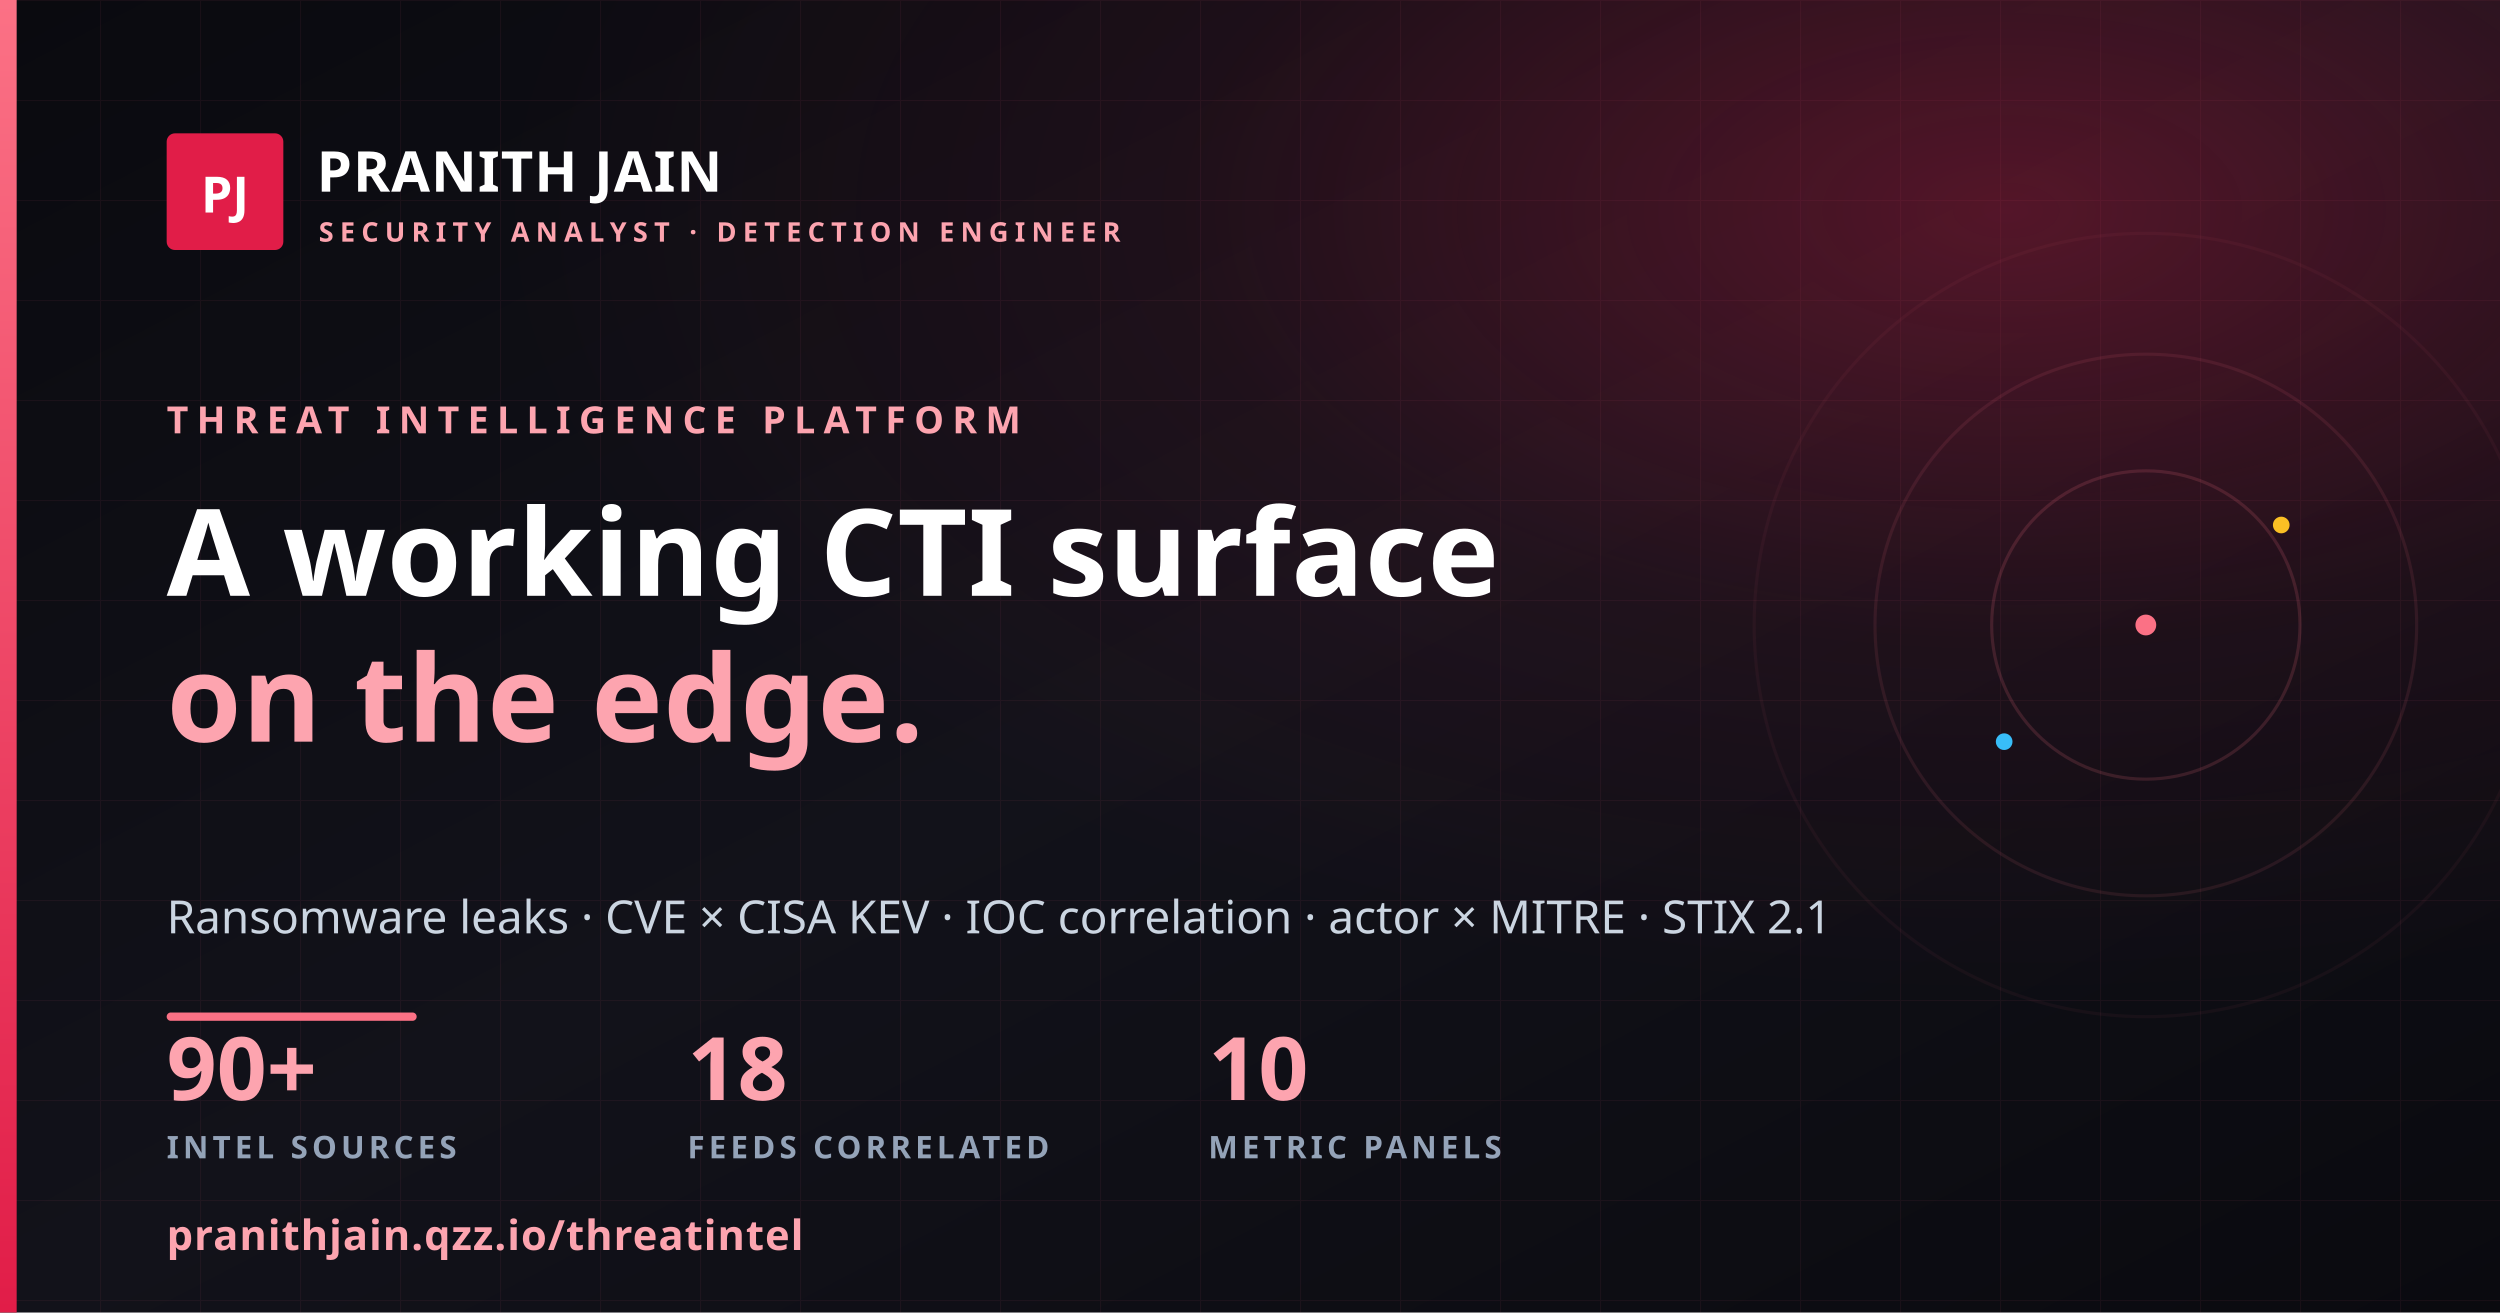
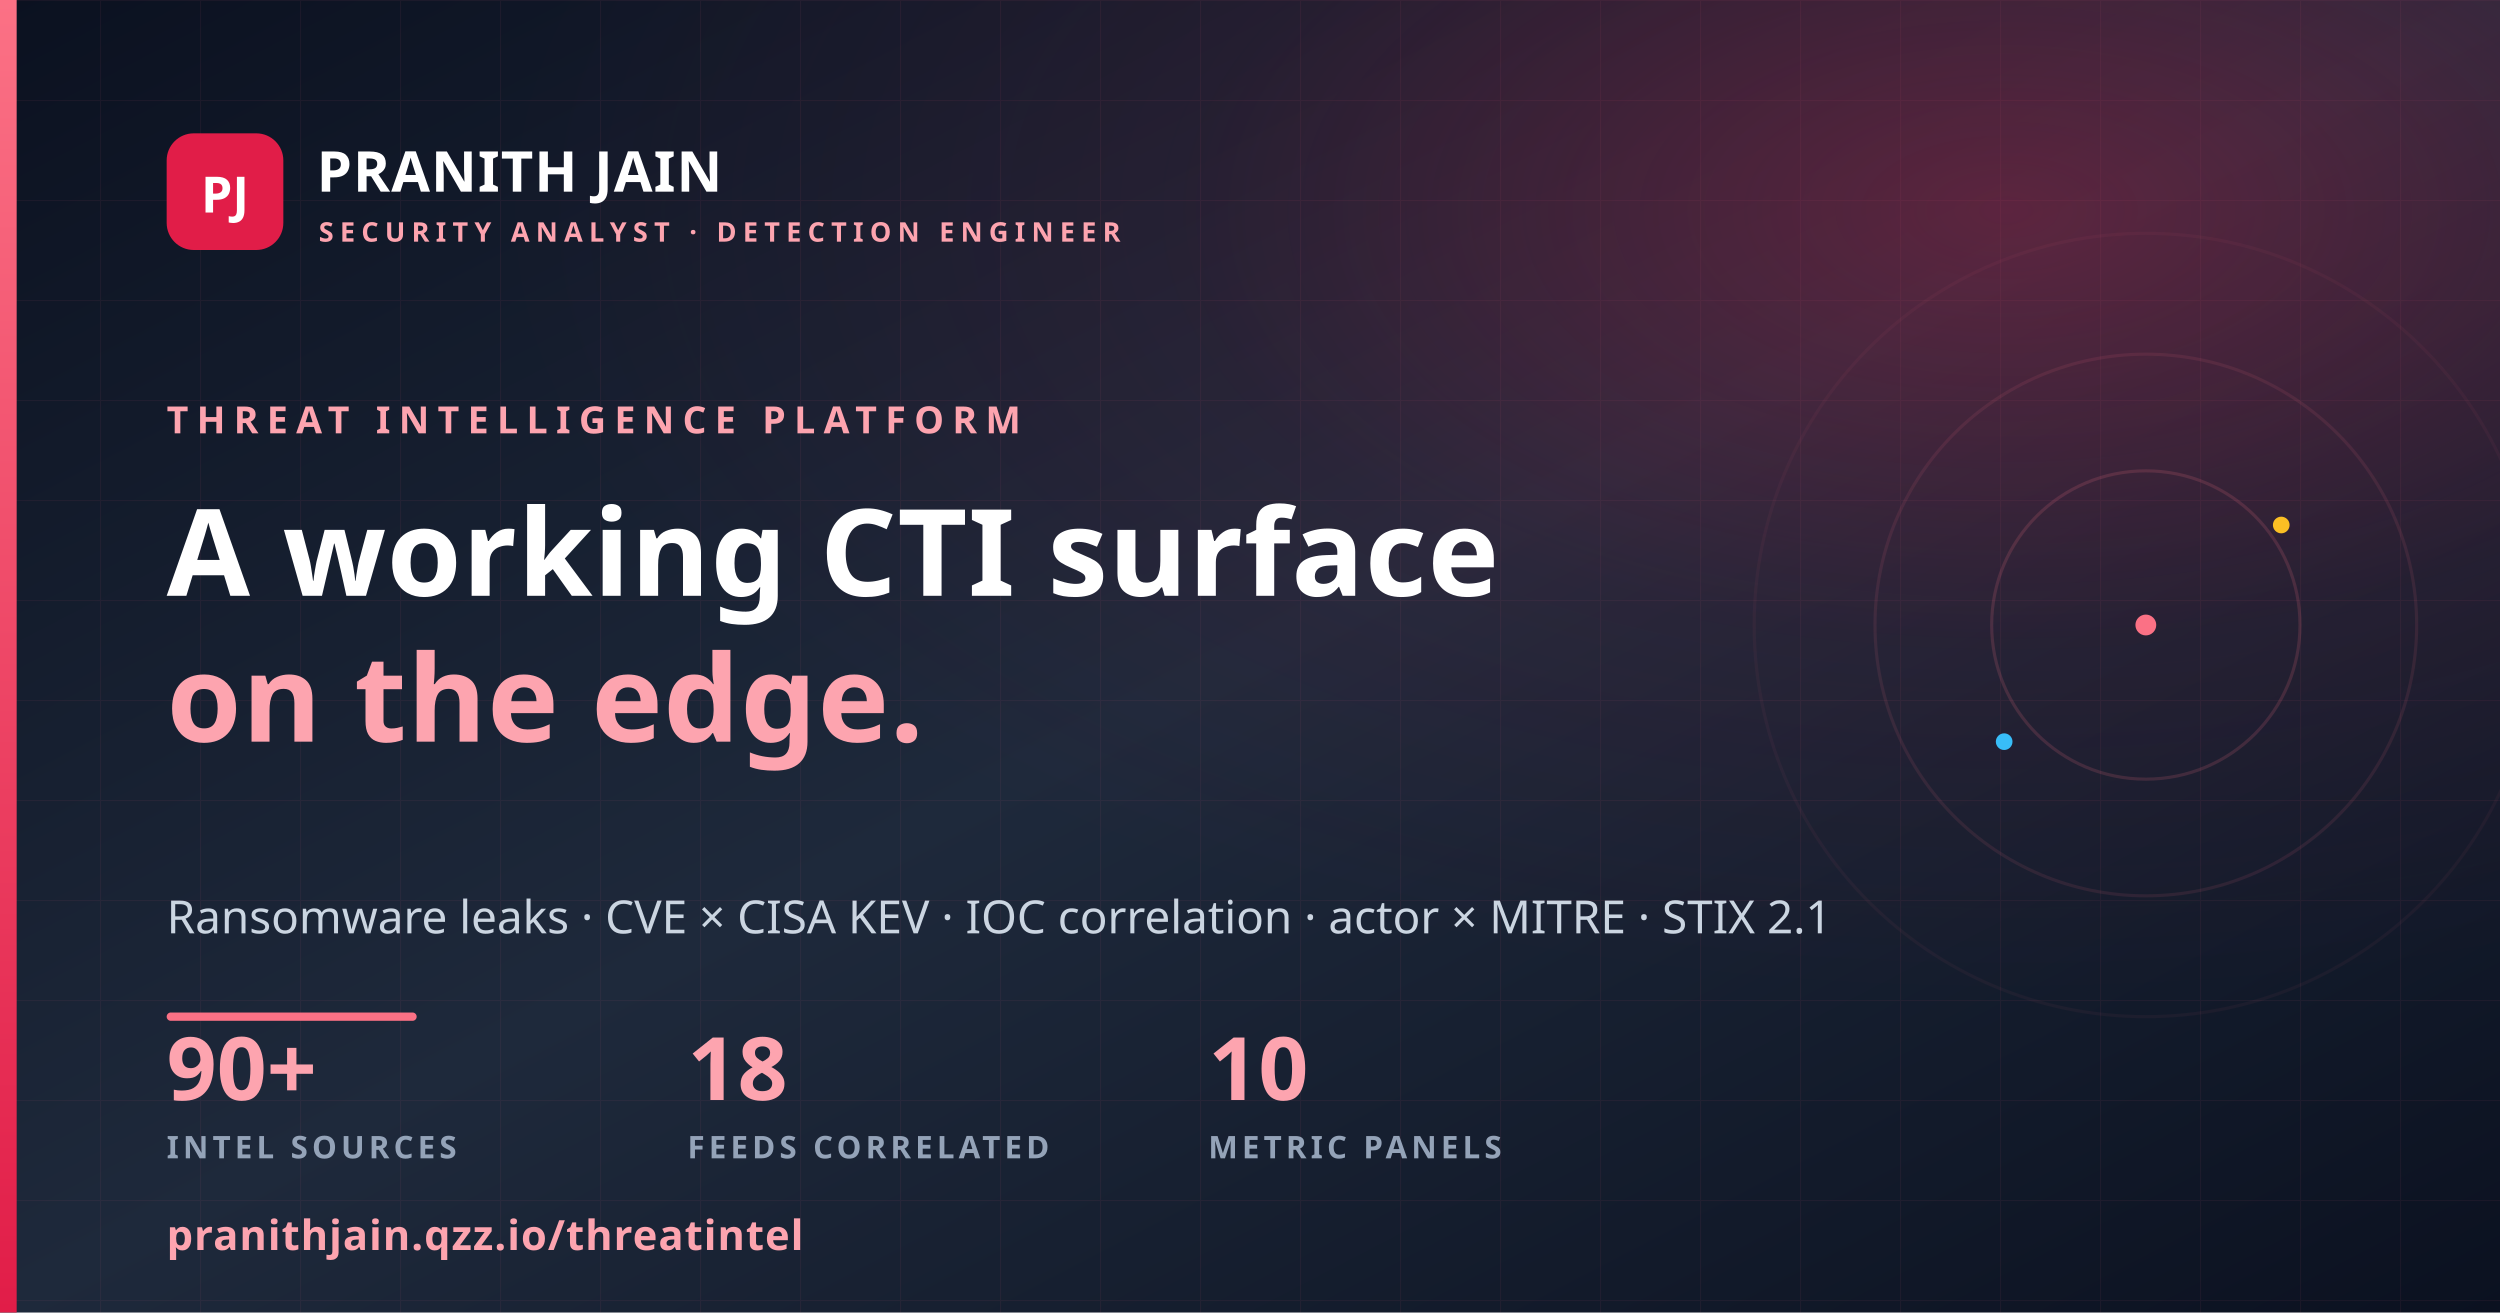
<svg xmlns="http://www.w3.org/2000/svg" width="1200" height="630" viewBox="0 0 1200 630" font-family="'Hanken Grotesk', system-ui, sans-serif">
  <defs>
    <linearGradient id="bg" x1="0" y1="0" x2="1" y2="1">
-       <stop offset="0%" stop-color="#0a0a0f" />
-       <stop offset="50%" stop-color="#12121a" />
-       <stop offset="100%" stop-color="#0a0a0f" />
+       <stop offset="0%" stop-color="#0b1120" />
+       <stop offset="50%" stop-color="#1e293b" />
+       <stop offset="100%" stop-color="#0b1120" />
    </linearGradient>
    <radialGradient id="glow" cx="80%" cy="16%" r="60%">
      <stop offset="0%" stop-color="#e11d48" stop-opacity="0.32" />
      <stop offset="55%" stop-color="#e11d48" stop-opacity="0.07" />
      <stop offset="100%" stop-color="#e11d48" stop-opacity="0" />
    </radialGradient>
    <linearGradient id="bar" x1="0" y1="0" x2="0" y2="1">
      <stop offset="0%" stop-color="#fb7185" />
      <stop offset="100%" stop-color="#e11d48" />
    </linearGradient>
    <pattern id="grid" width="48" height="48" patternUnits="userSpaceOnUse">
      <path d="M 48 0 L 0 0 0 48" fill="none" stroke="#fb7185" stroke-opacity="0.06" stroke-width="1" />
    </pattern>
  </defs>
  <rect width="1200" height="630" fill="url(#bg)" />
  <rect width="1200" height="630" fill="url(#grid)" />
  <rect width="1200" height="630" fill="url(#glow)" />
  <g stroke="#fb7185" fill="none">
    <circle cx="1030" cy="300" r="74" stroke-opacity="0.16" stroke-width="1.5" />
    <circle cx="1030" cy="300" r="130" stroke-opacity="0.10" stroke-width="1.5" />
    <circle cx="1030" cy="300" r="188" stroke-opacity="0.05" stroke-width="1.5" />
  </g>
  <circle cx="1030" cy="300" r="5" fill="#fb7185" />
  <circle cx="1095" cy="252" r="4" fill="#fbbf24" />
  <circle cx="962" cy="356" r="4" fill="#38bdf8" />
  <rect x="0" y="0" width="8" height="630" fill="url(#bar)" />
-   <rect x="80" y="64" width="56" height="56" rx="4" fill="#e11d48" />
+   <rect x="80" y="64" width="56" height="56" rx="13" fill="#e11d48" />
  <text x="108" y="102" text-anchor="middle" font-size="24" font-weight="800" fill="#ffffff">PJ</text>
  <text x="152" y="92" font-size="27" font-weight="800" letter-spacing="0.5" fill="#ffffff">PRANITH JAIN</text>
  <text x="153" y="116" font-size="13" font-weight="700" letter-spacing="3" fill="#fda4af">SECURITY ANALYST · DETECTION ENGINEER</text>
  <text x="80" y="208" font-size="18" font-weight="800" letter-spacing="4" fill="#fda4af">THREAT INTELLIGENCE PLATFORM</text>
  <text x="80" y="286" font-size="58" font-weight="800" letter-spacing="0.3" fill="#ffffff">A working CTI surface</text>
  <text x="80" y="356" font-size="58" font-weight="800" letter-spacing="0.3" fill="#fda4af">on the edge.</text>
  <text x="80" y="448" font-size="22" font-weight="400" fill="#cbd5e1">Ransomware leaks · CVE × CISA KEV · IOC correlation · actor × MITRE · STIX 2.1</text>
  <rect x="80" y="486" width="120" height="4" rx="2" fill="#fb7185" />
  <text x="80" y="528" font-size="42" font-weight="800" fill="#fda4af">90+</text>
  <text x="80" y="556" font-size="15" font-weight="600" letter-spacing="2" fill="#94a3b8">INTEL SOURCES</text>
  <text x="330" y="528" font-size="42" font-weight="800" fill="#fda4af">18</text>
  <text x="330" y="556" font-size="15" font-weight="600" letter-spacing="2" fill="#94a3b8">FEEDS CORRELATED</text>
  <text x="580" y="528" font-size="42" font-weight="800" fill="#fda4af">10</text>
  <text x="580" y="556" font-size="15" font-weight="600" letter-spacing="2" fill="#94a3b8">METRIC PANELS</text>
  <text x="80" y="600" font-size="20" font-weight="700" letter-spacing="0.5" fill="#94a3b8">
    <tspan fill="#fda4af" font-weight="800">pranithjain.qzz.io/threatintel</tspan>
  </text>
</svg>
